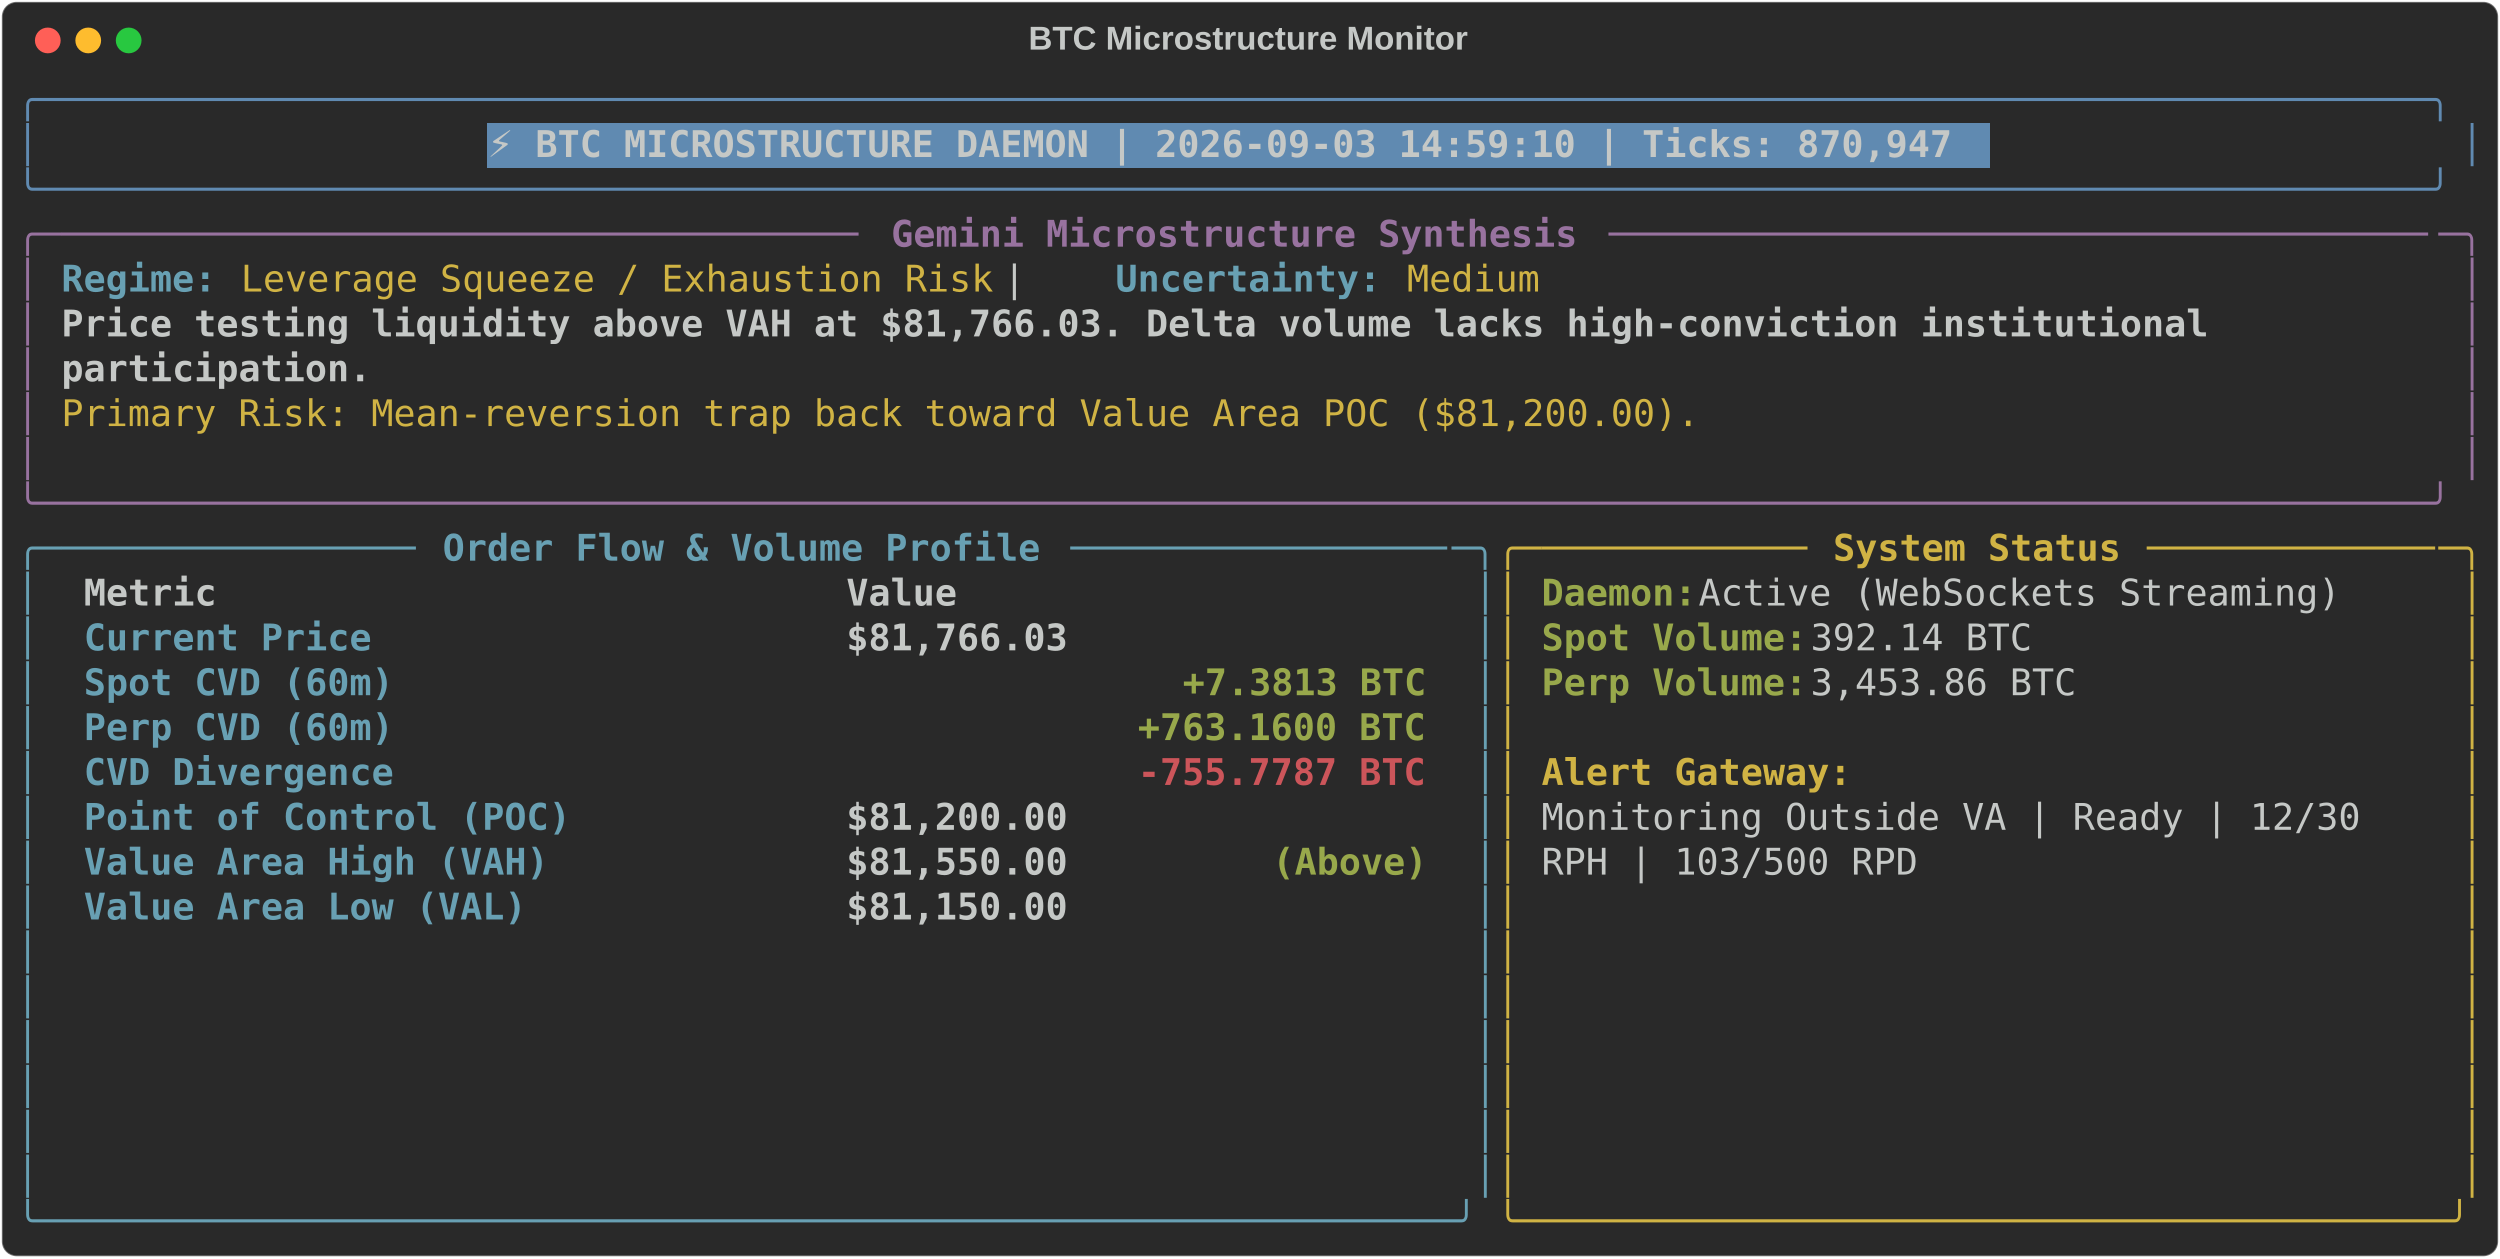
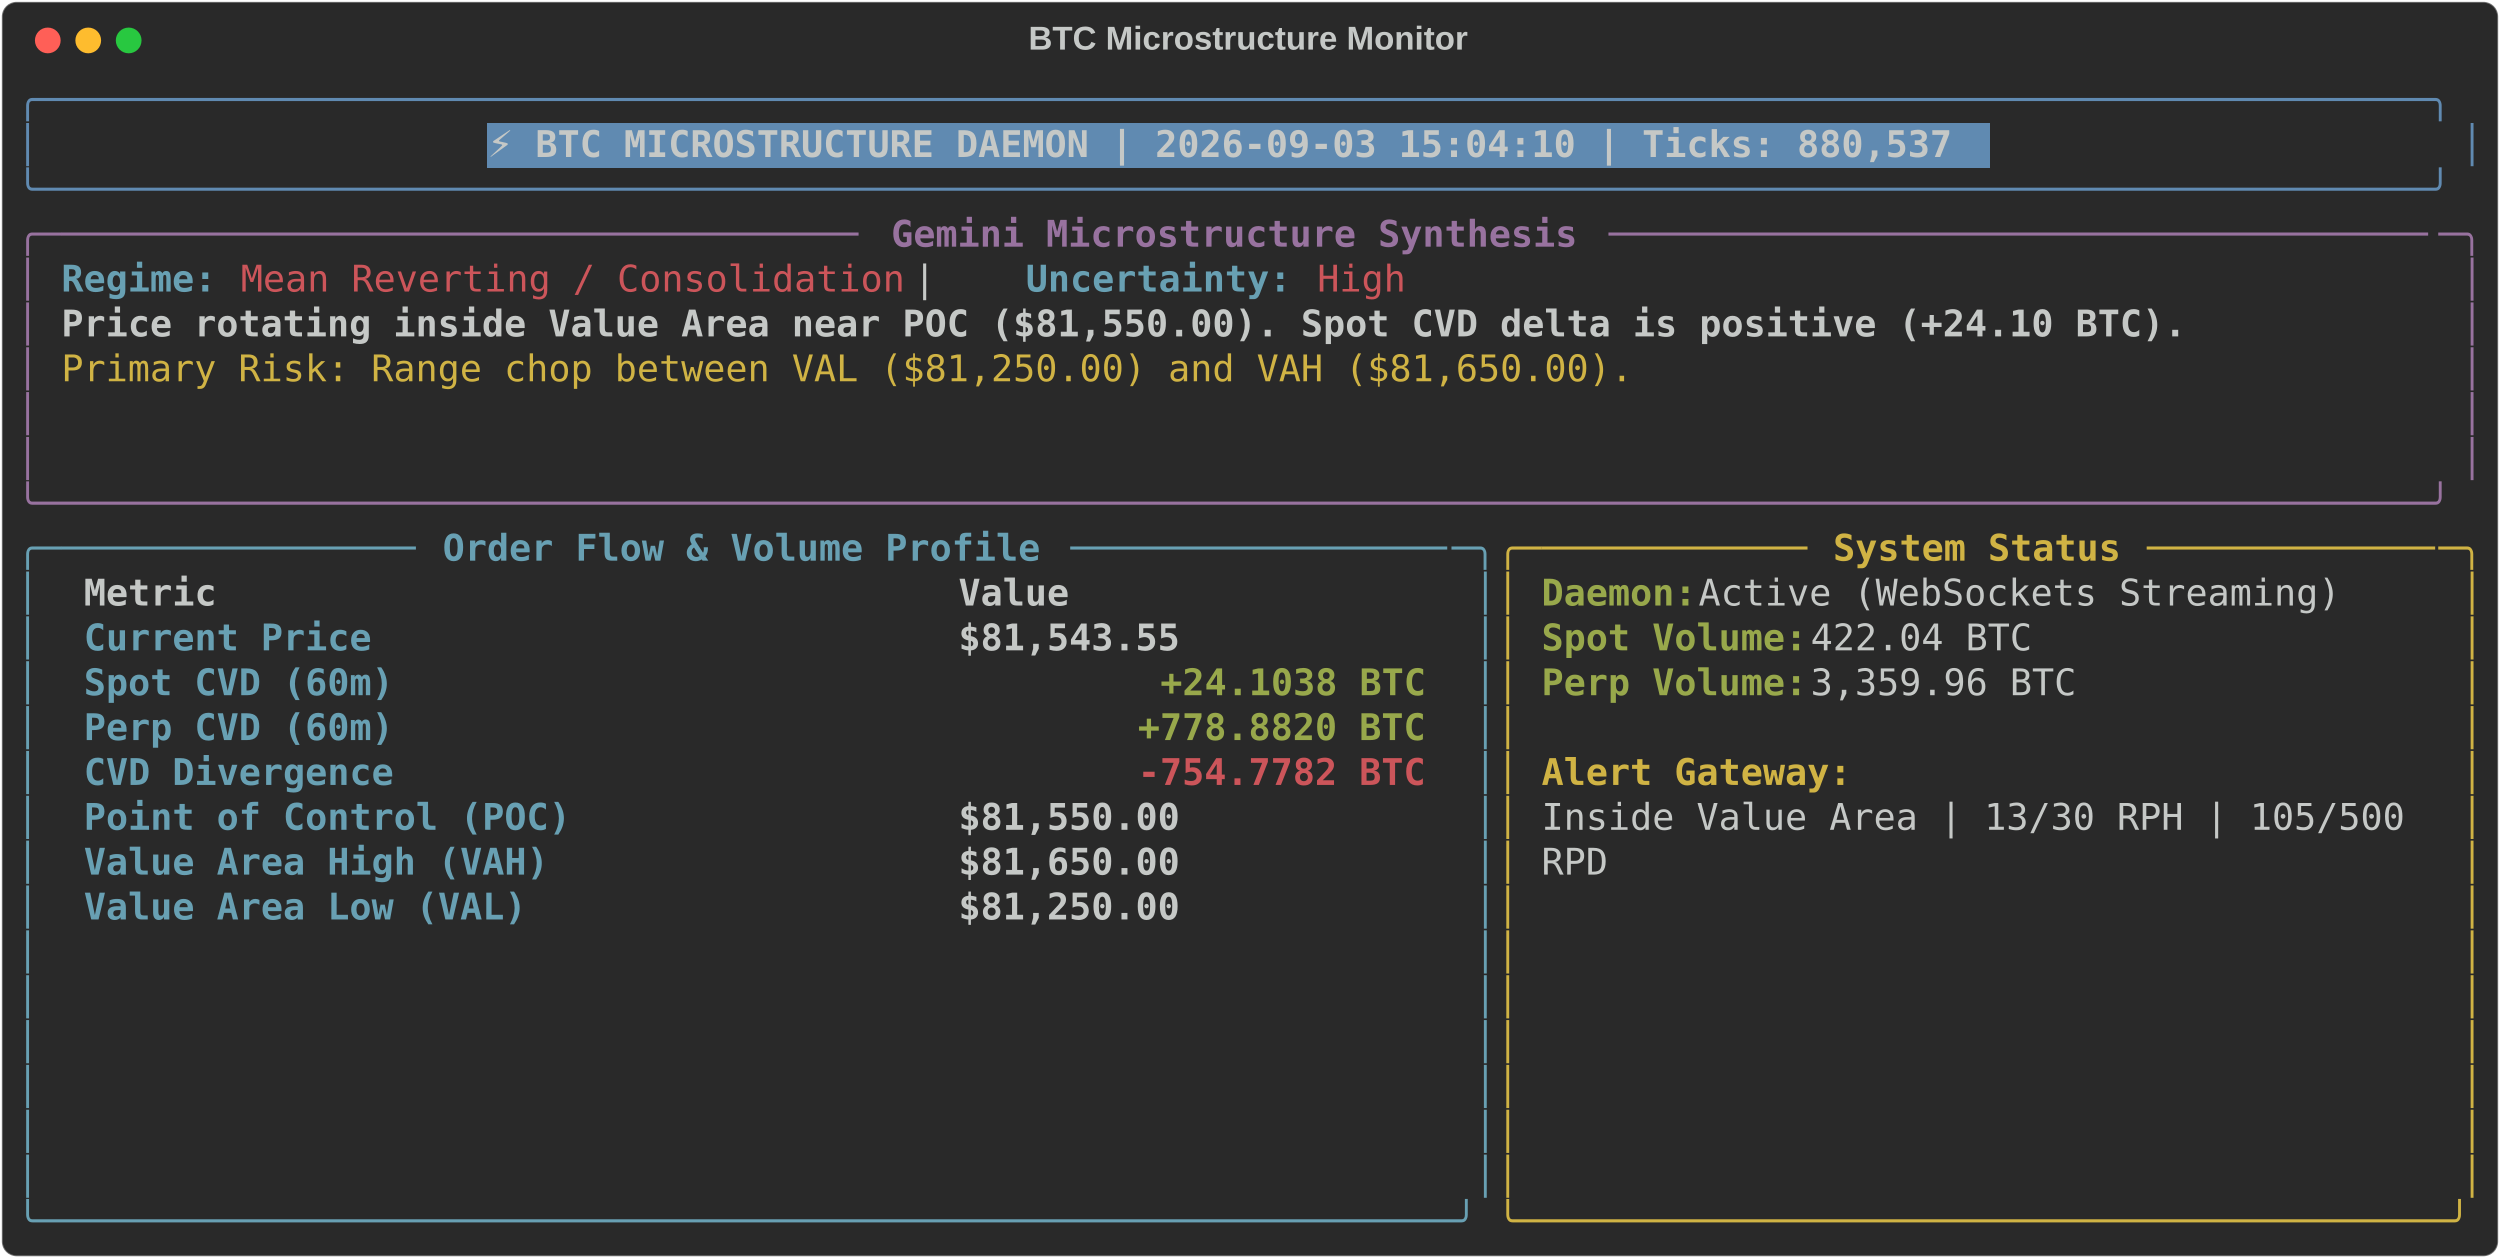
<svg xmlns="http://www.w3.org/2000/svg" class="rich-terminal" viewBox="0 0 1360 684.4">
  <style>

    @font-face {
        font-family: "Fira Code";
        src: local("FiraCode-Regular"),
                url("https://cdnjs.cloudflare.com/ajax/libs/firacode/6.2.0/woff2/FiraCode-Regular.woff2") format("woff2"),
                url("https://cdnjs.cloudflare.com/ajax/libs/firacode/6.2.0/woff/FiraCode-Regular.woff") format("woff");
        font-style: normal;
        font-weight: 400;
    }
    @font-face {
        font-family: "Fira Code";
        src: local("FiraCode-Bold"),
                url("https://cdnjs.cloudflare.com/ajax/libs/firacode/6.2.0/woff2/FiraCode-Bold.woff2") format("woff2"),
                url("https://cdnjs.cloudflare.com/ajax/libs/firacode/6.2.0/woff/FiraCode-Bold.woff") format("woff");
        font-style: bold;
        font-weight: 700;
    }

-     .terminal-1984274058-matrix {
+     .terminal-2942651933-matrix {
        font-family: Fira Code, monospace;
        font-size: 20px;
        line-height: 24.4px;
        font-variant-east-asian: full-width;
    }

-     .terminal-1984274058-title {
+     .terminal-2942651933-title {
        font-size: 18px;
        font-weight: bold;
        font-family: arial;
    }

-     .terminal-1984274058-r1 { fill: #608ab1 }
- .terminal-1984274058-r2 { fill: #c5c8c6 }
- .terminal-1984274058-r3 { fill: #c5c8c6;font-weight: bold }
- .terminal-1984274058-r4 { fill: #98729f }
- .terminal-1984274058-r5 { fill: #98729f;font-weight: bold }
- .terminal-1984274058-r6 { fill: #68a0b3;font-weight: bold }
- .terminal-1984274058-r7 { fill: #d0b344 }
- .terminal-1984274058-r8 { fill: #68a0b3 }
- .terminal-1984274058-r9 { fill: #d0b344;font-weight: bold }
- .terminal-1984274058-r10 { fill: #98a84b;font-weight: bold }
- .terminal-1984274058-r11 { fill: #cc555a;font-weight: bold }
+     .terminal-2942651933-r1 { fill: #608ab1 }
+ .terminal-2942651933-r2 { fill: #c5c8c6 }
+ .terminal-2942651933-r3 { fill: #c5c8c6;font-weight: bold }
+ .terminal-2942651933-r4 { fill: #98729f }
+ .terminal-2942651933-r5 { fill: #98729f;font-weight: bold }
+ .terminal-2942651933-r6 { fill: #68a0b3;font-weight: bold }
+ .terminal-2942651933-r7 { fill: #cc555a }
+ .terminal-2942651933-r8 { fill: #d0b344 }
+ .terminal-2942651933-r9 { fill: #68a0b3 }
+ .terminal-2942651933-r10 { fill: #d0b344;font-weight: bold }
+ .terminal-2942651933-r11 { fill: #98a84b;font-weight: bold }
+ .terminal-2942651933-r12 { fill: #cc555a;font-weight: bold }
    </style>
  <defs>
-     <clipPath id="terminal-1984274058-clip-terminal">
+     <clipPath id="terminal-2942651933-clip-terminal">
      <rect x="0" y="0" width="1341.0" height="633.4" />
    </clipPath>
-     <clipPath id="terminal-1984274058-line-0">
+     <clipPath id="terminal-2942651933-line-0">
      <rect x="0" y="1.5" width="1342" height="24.65" />
    </clipPath>
-     <clipPath id="terminal-1984274058-line-1">
+     <clipPath id="terminal-2942651933-line-1">
      <rect x="0" y="25.9" width="1342" height="24.65" />
    </clipPath>
-     <clipPath id="terminal-1984274058-line-2">
+     <clipPath id="terminal-2942651933-line-2">
      <rect x="0" y="50.3" width="1342" height="24.65" />
    </clipPath>
-     <clipPath id="terminal-1984274058-line-3">
+     <clipPath id="terminal-2942651933-line-3">
      <rect x="0" y="74.7" width="1342" height="24.65" />
    </clipPath>
-     <clipPath id="terminal-1984274058-line-4">
+     <clipPath id="terminal-2942651933-line-4">
      <rect x="0" y="99.1" width="1342" height="24.65" />
    </clipPath>
-     <clipPath id="terminal-1984274058-line-5">
+     <clipPath id="terminal-2942651933-line-5">
      <rect x="0" y="123.5" width="1342" height="24.65" />
    </clipPath>
-     <clipPath id="terminal-1984274058-line-6">
+     <clipPath id="terminal-2942651933-line-6">
      <rect x="0" y="147.9" width="1342" height="24.65" />
    </clipPath>
-     <clipPath id="terminal-1984274058-line-7">
+     <clipPath id="terminal-2942651933-line-7">
      <rect x="0" y="172.3" width="1342" height="24.65" />
    </clipPath>
-     <clipPath id="terminal-1984274058-line-8">
+     <clipPath id="terminal-2942651933-line-8">
      <rect x="0" y="196.7" width="1342" height="24.65" />
    </clipPath>
-     <clipPath id="terminal-1984274058-line-9">
+     <clipPath id="terminal-2942651933-line-9">
      <rect x="0" y="221.1" width="1342" height="24.65" />
    </clipPath>
-     <clipPath id="terminal-1984274058-line-10">
+     <clipPath id="terminal-2942651933-line-10">
      <rect x="0" y="245.5" width="1342" height="24.65" />
    </clipPath>
-     <clipPath id="terminal-1984274058-line-11">
+     <clipPath id="terminal-2942651933-line-11">
      <rect x="0" y="269.9" width="1342" height="24.65" />
    </clipPath>
-     <clipPath id="terminal-1984274058-line-12">
+     <clipPath id="terminal-2942651933-line-12">
      <rect x="0" y="294.3" width="1342" height="24.65" />
    </clipPath>
-     <clipPath id="terminal-1984274058-line-13">
+     <clipPath id="terminal-2942651933-line-13">
      <rect x="0" y="318.7" width="1342" height="24.65" />
    </clipPath>
-     <clipPath id="terminal-1984274058-line-14">
+     <clipPath id="terminal-2942651933-line-14">
      <rect x="0" y="343.1" width="1342" height="24.65" />
    </clipPath>
-     <clipPath id="terminal-1984274058-line-15">
+     <clipPath id="terminal-2942651933-line-15">
      <rect x="0" y="367.5" width="1342" height="24.65" />
    </clipPath>
-     <clipPath id="terminal-1984274058-line-16">
+     <clipPath id="terminal-2942651933-line-16">
      <rect x="0" y="391.9" width="1342" height="24.65" />
    </clipPath>
-     <clipPath id="terminal-1984274058-line-17">
+     <clipPath id="terminal-2942651933-line-17">
      <rect x="0" y="416.3" width="1342" height="24.65" />
    </clipPath>
-     <clipPath id="terminal-1984274058-line-18">
+     <clipPath id="terminal-2942651933-line-18">
      <rect x="0" y="440.7" width="1342" height="24.65" />
    </clipPath>
-     <clipPath id="terminal-1984274058-line-19">
+     <clipPath id="terminal-2942651933-line-19">
      <rect x="0" y="465.1" width="1342" height="24.65" />
    </clipPath>
-     <clipPath id="terminal-1984274058-line-20">
+     <clipPath id="terminal-2942651933-line-20">
      <rect x="0" y="489.5" width="1342" height="24.65" />
    </clipPath>
-     <clipPath id="terminal-1984274058-line-21">
+     <clipPath id="terminal-2942651933-line-21">
      <rect x="0" y="513.9" width="1342" height="24.65" />
    </clipPath>
-     <clipPath id="terminal-1984274058-line-22">
+     <clipPath id="terminal-2942651933-line-22">
      <rect x="0" y="538.3" width="1342" height="24.65" />
    </clipPath>
-     <clipPath id="terminal-1984274058-line-23">
+     <clipPath id="terminal-2942651933-line-23">
      <rect x="0" y="562.7" width="1342" height="24.65" />
    </clipPath>
-     <clipPath id="terminal-1984274058-line-24">
+     <clipPath id="terminal-2942651933-line-24">
      <rect x="0" y="587.1" width="1342" height="24.65" />
    </clipPath>
  </defs>
  <rect fill="#292929" stroke="rgba(255,255,255,0.35)" stroke-width="1" x="1" y="1" width="1358" height="682.4" rx="8" />
-   <text class="terminal-1984274058-title" fill="#c5c8c6" text-anchor="middle" x="679" y="27">BTC Microstructure Monitor</text>
+   <text class="terminal-2942651933-title" fill="#c5c8c6" text-anchor="middle" x="679" y="27">BTC Microstructure Monitor</text>
  <g transform="translate(26,22)">
    <circle cx="0" cy="0" r="7" fill="#ff5f57" />
    <circle cx="22" cy="0" r="7" fill="#febc2e" />
    <circle cx="44" cy="0" r="7" fill="#28c840" />
  </g>
-   <g transform="translate(9, 41)" clip-path="url(#terminal-1984274058-clip-terminal)">
+   <g transform="translate(9, 41)" clip-path="url(#terminal-2942651933-clip-terminal)">
    <rect fill="#608ab1" x="256.2" y="25.9" width="817.4" height="24.65" shape-rendering="crispEdges" />
-     <g class="terminal-1984274058-matrix">
-       <text class="terminal-1984274058-r1" x="0" y="20" textLength="1342" clip-path="url(#terminal-1984274058-line-0)">╭────────────────────────────────────────────────────────────────────────────────────────────────────────────╮</text>
-       <text class="terminal-1984274058-r2" x="1342" y="20" textLength="12.2" clip-path="url(#terminal-1984274058-line-0)">
- </text>
-       <text class="terminal-1984274058-r1" x="0" y="44.4" textLength="12.2" clip-path="url(#terminal-1984274058-line-1)">│</text>
-       <text class="terminal-1984274058-r3" x="256.2" y="44.4" textLength="805.2" clip-path="url(#terminal-1984274058-line-1)">⚡ BTC MICROSTRUCTURE DAEMON | 2026-09-03 14:59:10 | Ticks: 870,947</text>
-       <text class="terminal-1984274058-r1" x="1329.8" y="44.4" textLength="12.2" clip-path="url(#terminal-1984274058-line-1)">│</text>
-       <text class="terminal-1984274058-r2" x="1342" y="44.4" textLength="12.2" clip-path="url(#terminal-1984274058-line-1)">
- </text>
-       <text class="terminal-1984274058-r1" x="0" y="68.8" textLength="1342" clip-path="url(#terminal-1984274058-line-2)">╰────────────────────────────────────────────────────────────────────────────────────────────────────────────╯</text>
-       <text class="terminal-1984274058-r2" x="1342" y="68.8" textLength="12.2" clip-path="url(#terminal-1984274058-line-2)">
- </text>
-       <text class="terminal-1984274058-r4" x="0" y="93.2" textLength="24.4" clip-path="url(#terminal-1984274058-line-3)">╭─</text>
-       <text class="terminal-1984274058-r4" x="24.4" y="93.2" textLength="439.2" clip-path="url(#terminal-1984274058-line-3)">────────────────────────────────────</text>
-       <text class="terminal-1984274058-r5" x="475.8" y="93.2" textLength="378.2" clip-path="url(#terminal-1984274058-line-3)">Gemini Microstructure Synthesis</text>
-       <text class="terminal-1984274058-r4" x="866.2" y="93.2" textLength="451.4" clip-path="url(#terminal-1984274058-line-3)">─────────────────────────────────────</text>
-       <text class="terminal-1984274058-r4" x="1317.6" y="93.2" textLength="24.4" clip-path="url(#terminal-1984274058-line-3)">─╮</text>
-       <text class="terminal-1984274058-r2" x="1342" y="93.2" textLength="12.2" clip-path="url(#terminal-1984274058-line-3)">
- </text>
-       <text class="terminal-1984274058-r4" x="0" y="117.6" textLength="12.2" clip-path="url(#terminal-1984274058-line-4)">│</text>
-       <text class="terminal-1984274058-r6" x="24.4" y="117.6" textLength="85.4" clip-path="url(#terminal-1984274058-line-4)">Regime:</text>
-       <text class="terminal-1984274058-r7" x="122" y="117.6" textLength="414.8" clip-path="url(#terminal-1984274058-line-4)">Leverage Squeeze / Exhaustion Risk</text>
-       <text class="terminal-1984274058-r2" x="536.8" y="117.6" textLength="61" clip-path="url(#terminal-1984274058-line-4)">  |  </text>
-       <text class="terminal-1984274058-r6" x="597.8" y="117.6" textLength="146.4" clip-path="url(#terminal-1984274058-line-4)">Uncertainty:</text>
-       <text class="terminal-1984274058-r7" x="756.4" y="117.6" textLength="73.2" clip-path="url(#terminal-1984274058-line-4)">Medium</text>
-       <text class="terminal-1984274058-r4" x="1329.8" y="117.6" textLength="12.2" clip-path="url(#terminal-1984274058-line-4)">│</text>
-       <text class="terminal-1984274058-r2" x="1342" y="117.6" textLength="12.2" clip-path="url(#terminal-1984274058-line-4)">
- </text>
-       <text class="terminal-1984274058-r4" x="0" y="142" textLength="12.2" clip-path="url(#terminal-1984274058-line-5)">│</text>
-       <text class="terminal-1984274058-r3" x="24.4" y="142" textLength="1195.6" clip-path="url(#terminal-1984274058-line-5)">Price testing liquidity above VAH at $81,766.03. Delta volume lacks high-conviction institutional </text>
-       <text class="terminal-1984274058-r4" x="1329.8" y="142" textLength="12.2" clip-path="url(#terminal-1984274058-line-5)">│</text>
-       <text class="terminal-1984274058-r2" x="1342" y="142" textLength="12.2" clip-path="url(#terminal-1984274058-line-5)">
- </text>
-       <text class="terminal-1984274058-r4" x="0" y="166.4" textLength="12.2" clip-path="url(#terminal-1984274058-line-6)">│</text>
-       <text class="terminal-1984274058-r3" x="24.4" y="166.4" textLength="170.8" clip-path="url(#terminal-1984274058-line-6)">participation.</text>
-       <text class="terminal-1984274058-r4" x="1329.8" y="166.4" textLength="12.2" clip-path="url(#terminal-1984274058-line-6)">│</text>
-       <text class="terminal-1984274058-r2" x="1342" y="166.4" textLength="12.2" clip-path="url(#terminal-1984274058-line-6)">
- </text>
-       <text class="terminal-1984274058-r4" x="0" y="190.8" textLength="12.2" clip-path="url(#terminal-1984274058-line-7)">│</text>
-       <text class="terminal-1984274058-r7" x="24.4" y="190.8" textLength="902.8" clip-path="url(#terminal-1984274058-line-7)">Primary Risk: Mean-reversion trap back toward Value Area POC ($81,200.00).</text>
-       <text class="terminal-1984274058-r4" x="1329.8" y="190.8" textLength="12.2" clip-path="url(#terminal-1984274058-line-7)">│</text>
-       <text class="terminal-1984274058-r2" x="1342" y="190.8" textLength="12.2" clip-path="url(#terminal-1984274058-line-7)">
- </text>
-       <text class="terminal-1984274058-r4" x="0" y="215.2" textLength="12.2" clip-path="url(#terminal-1984274058-line-8)">│</text>
-       <text class="terminal-1984274058-r4" x="1329.8" y="215.2" textLength="12.2" clip-path="url(#terminal-1984274058-line-8)">│</text>
-       <text class="terminal-1984274058-r2" x="1342" y="215.2" textLength="12.2" clip-path="url(#terminal-1984274058-line-8)">
- </text>
-       <text class="terminal-1984274058-r4" x="0" y="239.6" textLength="1342" clip-path="url(#terminal-1984274058-line-9)">╰────────────────────────────────────────────────────────────────────────────────────────────────────────────╯</text>
-       <text class="terminal-1984274058-r2" x="1342" y="239.6" textLength="12.2" clip-path="url(#terminal-1984274058-line-9)">
- </text>
-       <text class="terminal-1984274058-r8" x="0" y="264" textLength="24.4" clip-path="url(#terminal-1984274058-line-10)">╭─</text>
-       <text class="terminal-1984274058-r8" x="24.4" y="264" textLength="195.2" clip-path="url(#terminal-1984274058-line-10)">────────────────</text>
-       <text class="terminal-1984274058-r6" x="231.8" y="264" textLength="329.4" clip-path="url(#terminal-1984274058-line-10)">Order Flow &amp; Volume Profile</text>
-       <text class="terminal-1984274058-r8" x="573.4" y="264" textLength="207.4" clip-path="url(#terminal-1984274058-line-10)">─────────────────</text>
-       <text class="terminal-1984274058-r8" x="780.8" y="264" textLength="24.4" clip-path="url(#terminal-1984274058-line-10)">─╮</text>
-       <text class="terminal-1984274058-r7" x="805.2" y="264" textLength="24.4" clip-path="url(#terminal-1984274058-line-10)">╭─</text>
-       <text class="terminal-1984274058-r7" x="829.6" y="264" textLength="146.4" clip-path="url(#terminal-1984274058-line-10)">────────────</text>
-       <text class="terminal-1984274058-r9" x="988.2" y="264" textLength="158.6" clip-path="url(#terminal-1984274058-line-10)">System Status</text>
-       <text class="terminal-1984274058-r7" x="1159" y="264" textLength="158.6" clip-path="url(#terminal-1984274058-line-10)">─────────────</text>
-       <text class="terminal-1984274058-r7" x="1317.6" y="264" textLength="24.4" clip-path="url(#terminal-1984274058-line-10)">─╮</text>
-       <text class="terminal-1984274058-r2" x="1342" y="264" textLength="12.2" clip-path="url(#terminal-1984274058-line-10)">
- </text>
-       <text class="terminal-1984274058-r8" x="0" y="288.4" textLength="12.2" clip-path="url(#terminal-1984274058-line-11)">│</text>
-       <text class="terminal-1984274058-r3" x="36.6" y="288.4" textLength="390.4" clip-path="url(#terminal-1984274058-line-11)">Metric                          </text>
-       <text class="terminal-1984274058-r3" x="451.4" y="288.4" textLength="317.2" clip-path="url(#terminal-1984274058-line-11)">                     Value</text>
-       <text class="terminal-1984274058-r8" x="793" y="288.4" textLength="12.2" clip-path="url(#terminal-1984274058-line-11)">│</text>
-       <text class="terminal-1984274058-r7" x="805.2" y="288.4" textLength="12.2" clip-path="url(#terminal-1984274058-line-11)">│</text>
-       <text class="terminal-1984274058-r10" x="829.6" y="288.4" textLength="85.4" clip-path="url(#terminal-1984274058-line-11)">Daemon:</text>
-       <text class="terminal-1984274058-r2" x="915" y="288.4" textLength="366" clip-path="url(#terminal-1984274058-line-11)"> Active (WebSockets Streaming)</text>
-       <text class="terminal-1984274058-r7" x="1329.8" y="288.4" textLength="12.2" clip-path="url(#terminal-1984274058-line-11)">│</text>
-       <text class="terminal-1984274058-r2" x="1342" y="288.4" textLength="12.2" clip-path="url(#terminal-1984274058-line-11)">
- </text>
-       <text class="terminal-1984274058-r8" x="0" y="312.8" textLength="12.2" clip-path="url(#terminal-1984274058-line-12)">│</text>
-       <text class="terminal-1984274058-r6" x="36.6" y="312.8" textLength="390.4" clip-path="url(#terminal-1984274058-line-12)">Current Price                   </text>
-       <text class="terminal-1984274058-r3" x="451.4" y="312.8" textLength="317.2" clip-path="url(#terminal-1984274058-line-12)">                $81,766.03</text>
-       <text class="terminal-1984274058-r8" x="793" y="312.8" textLength="12.2" clip-path="url(#terminal-1984274058-line-12)">│</text>
-       <text class="terminal-1984274058-r7" x="805.2" y="312.8" textLength="12.2" clip-path="url(#terminal-1984274058-line-12)">│</text>
-       <text class="terminal-1984274058-r10" x="829.6" y="312.8" textLength="146.4" clip-path="url(#terminal-1984274058-line-12)">Spot Volume:</text>
-       <text class="terminal-1984274058-r2" x="976" y="312.8" textLength="134.2" clip-path="url(#terminal-1984274058-line-12)"> 392.14 BTC</text>
-       <text class="terminal-1984274058-r7" x="1329.8" y="312.8" textLength="12.2" clip-path="url(#terminal-1984274058-line-12)">│</text>
-       <text class="terminal-1984274058-r2" x="1342" y="312.8" textLength="12.2" clip-path="url(#terminal-1984274058-line-12)">
- </text>
-       <text class="terminal-1984274058-r8" x="0" y="337.2" textLength="12.2" clip-path="url(#terminal-1984274058-line-13)">│</text>
-       <text class="terminal-1984274058-r6" x="36.6" y="337.2" textLength="390.4" clip-path="url(#terminal-1984274058-line-13)">Spot CVD (60m)                  </text>
-       <text class="terminal-1984274058-r10" x="634.4" y="337.2" textLength="134.2" clip-path="url(#terminal-1984274058-line-13)">+7.3813 BTC</text>
-       <text class="terminal-1984274058-r8" x="793" y="337.2" textLength="12.2" clip-path="url(#terminal-1984274058-line-13)">│</text>
-       <text class="terminal-1984274058-r7" x="805.2" y="337.2" textLength="12.2" clip-path="url(#terminal-1984274058-line-13)">│</text>
-       <text class="terminal-1984274058-r10" x="829.6" y="337.2" textLength="146.4" clip-path="url(#terminal-1984274058-line-13)">Perp Volume:</text>
-       <text class="terminal-1984274058-r2" x="976" y="337.2" textLength="158.6" clip-path="url(#terminal-1984274058-line-13)"> 3,453.86 BTC</text>
-       <text class="terminal-1984274058-r7" x="1329.8" y="337.2" textLength="12.2" clip-path="url(#terminal-1984274058-line-13)">│</text>
-       <text class="terminal-1984274058-r2" x="1342" y="337.2" textLength="12.2" clip-path="url(#terminal-1984274058-line-13)">
- </text>
-       <text class="terminal-1984274058-r8" x="0" y="361.6" textLength="12.2" clip-path="url(#terminal-1984274058-line-14)">│</text>
-       <text class="terminal-1984274058-r6" x="36.6" y="361.6" textLength="390.4" clip-path="url(#terminal-1984274058-line-14)">Perp CVD (60m)                  </text>
-       <text class="terminal-1984274058-r10" x="610" y="361.6" textLength="158.6" clip-path="url(#terminal-1984274058-line-14)">+763.1600 BTC</text>
-       <text class="terminal-1984274058-r8" x="793" y="361.6" textLength="12.2" clip-path="url(#terminal-1984274058-line-14)">│</text>
-       <text class="terminal-1984274058-r7" x="805.2" y="361.6" textLength="12.2" clip-path="url(#terminal-1984274058-line-14)">│</text>
-       <text class="terminal-1984274058-r7" x="1329.8" y="361.6" textLength="12.2" clip-path="url(#terminal-1984274058-line-14)">│</text>
-       <text class="terminal-1984274058-r2" x="1342" y="361.6" textLength="12.2" clip-path="url(#terminal-1984274058-line-14)">
- </text>
-       <text class="terminal-1984274058-r8" x="0" y="386" textLength="12.2" clip-path="url(#terminal-1984274058-line-15)">│</text>
-       <text class="terminal-1984274058-r6" x="36.6" y="386" textLength="390.4" clip-path="url(#terminal-1984274058-line-15)">CVD Divergence                  </text>
-       <text class="terminal-1984274058-r11" x="610" y="386" textLength="158.6" clip-path="url(#terminal-1984274058-line-15)">-755.7787 BTC</text>
-       <text class="terminal-1984274058-r8" x="793" y="386" textLength="12.2" clip-path="url(#terminal-1984274058-line-15)">│</text>
-       <text class="terminal-1984274058-r7" x="805.2" y="386" textLength="12.2" clip-path="url(#terminal-1984274058-line-15)">│</text>
-       <text class="terminal-1984274058-r9" x="829.6" y="386" textLength="170.8" clip-path="url(#terminal-1984274058-line-15)">Alert Gateway:</text>
-       <text class="terminal-1984274058-r7" x="1329.8" y="386" textLength="12.2" clip-path="url(#terminal-1984274058-line-15)">│</text>
-       <text class="terminal-1984274058-r2" x="1342" y="386" textLength="12.2" clip-path="url(#terminal-1984274058-line-15)">
- </text>
-       <text class="terminal-1984274058-r8" x="0" y="410.4" textLength="12.2" clip-path="url(#terminal-1984274058-line-16)">│</text>
-       <text class="terminal-1984274058-r6" x="36.6" y="410.4" textLength="390.4" clip-path="url(#terminal-1984274058-line-16)">Point of Control (POC)          </text>
-       <text class="terminal-1984274058-r3" x="451.4" y="410.4" textLength="317.2" clip-path="url(#terminal-1984274058-line-16)">                $81,200.00</text>
-       <text class="terminal-1984274058-r8" x="793" y="410.4" textLength="12.2" clip-path="url(#terminal-1984274058-line-16)">│</text>
-       <text class="terminal-1984274058-r7" x="805.2" y="410.4" textLength="12.2" clip-path="url(#terminal-1984274058-line-16)">│</text>
-       <text class="terminal-1984274058-r2" x="829.6" y="410.4" textLength="463.6" clip-path="url(#terminal-1984274058-line-16)">Monitoring Outside VA | Ready | 12/30 </text>
-       <text class="terminal-1984274058-r7" x="1329.8" y="410.4" textLength="12.2" clip-path="url(#terminal-1984274058-line-16)">│</text>
-       <text class="terminal-1984274058-r2" x="1342" y="410.4" textLength="12.2" clip-path="url(#terminal-1984274058-line-16)">
- </text>
-       <text class="terminal-1984274058-r8" x="0" y="434.8" textLength="12.2" clip-path="url(#terminal-1984274058-line-17)">│</text>
-       <text class="terminal-1984274058-r6" x="36.6" y="434.8" textLength="390.4" clip-path="url(#terminal-1984274058-line-17)">Value Area High (VAH)           </text>
-       <text class="terminal-1984274058-r3" x="451.4" y="434.8" textLength="231.8" clip-path="url(#terminal-1984274058-line-17)">        $81,550.00 </text>
-       <text class="terminal-1984274058-r10" x="683.2" y="434.8" textLength="85.4" clip-path="url(#terminal-1984274058-line-17)">(Above)</text>
-       <text class="terminal-1984274058-r8" x="793" y="434.8" textLength="12.2" clip-path="url(#terminal-1984274058-line-17)">│</text>
-       <text class="terminal-1984274058-r7" x="805.2" y="434.8" textLength="12.2" clip-path="url(#terminal-1984274058-line-17)">│</text>
-       <text class="terminal-1984274058-r2" x="829.6" y="434.8" textLength="207.4" clip-path="url(#terminal-1984274058-line-17)">RPH | 103/500 RPD</text>
-       <text class="terminal-1984274058-r7" x="1329.8" y="434.8" textLength="12.2" clip-path="url(#terminal-1984274058-line-17)">│</text>
-       <text class="terminal-1984274058-r2" x="1342" y="434.8" textLength="12.2" clip-path="url(#terminal-1984274058-line-17)">
- </text>
-       <text class="terminal-1984274058-r8" x="0" y="459.2" textLength="12.2" clip-path="url(#terminal-1984274058-line-18)">│</text>
-       <text class="terminal-1984274058-r6" x="36.6" y="459.2" textLength="390.4" clip-path="url(#terminal-1984274058-line-18)">Value Area Low (VAL)            </text>
-       <text class="terminal-1984274058-r3" x="451.4" y="459.2" textLength="317.2" clip-path="url(#terminal-1984274058-line-18)">                $81,150.00</text>
-       <text class="terminal-1984274058-r8" x="793" y="459.2" textLength="12.2" clip-path="url(#terminal-1984274058-line-18)">│</text>
-       <text class="terminal-1984274058-r7" x="805.2" y="459.2" textLength="12.2" clip-path="url(#terminal-1984274058-line-18)">│</text>
-       <text class="terminal-1984274058-r7" x="1329.8" y="459.2" textLength="12.2" clip-path="url(#terminal-1984274058-line-18)">│</text>
-       <text class="terminal-1984274058-r2" x="1342" y="459.2" textLength="12.2" clip-path="url(#terminal-1984274058-line-18)">
- </text>
-       <text class="terminal-1984274058-r8" x="0" y="483.6" textLength="12.2" clip-path="url(#terminal-1984274058-line-19)">│</text>
-       <text class="terminal-1984274058-r8" x="793" y="483.6" textLength="12.2" clip-path="url(#terminal-1984274058-line-19)">│</text>
-       <text class="terminal-1984274058-r7" x="805.2" y="483.6" textLength="12.2" clip-path="url(#terminal-1984274058-line-19)">│</text>
-       <text class="terminal-1984274058-r7" x="1329.8" y="483.6" textLength="12.2" clip-path="url(#terminal-1984274058-line-19)">│</text>
-       <text class="terminal-1984274058-r2" x="1342" y="483.6" textLength="12.2" clip-path="url(#terminal-1984274058-line-19)">
- </text>
-       <text class="terminal-1984274058-r8" x="0" y="508" textLength="12.2" clip-path="url(#terminal-1984274058-line-20)">│</text>
-       <text class="terminal-1984274058-r8" x="793" y="508" textLength="12.2" clip-path="url(#terminal-1984274058-line-20)">│</text>
-       <text class="terminal-1984274058-r7" x="805.2" y="508" textLength="12.2" clip-path="url(#terminal-1984274058-line-20)">│</text>
-       <text class="terminal-1984274058-r7" x="1329.8" y="508" textLength="12.2" clip-path="url(#terminal-1984274058-line-20)">│</text>
-       <text class="terminal-1984274058-r2" x="1342" y="508" textLength="12.2" clip-path="url(#terminal-1984274058-line-20)">
- </text>
-       <text class="terminal-1984274058-r8" x="0" y="532.4" textLength="12.2" clip-path="url(#terminal-1984274058-line-21)">│</text>
-       <text class="terminal-1984274058-r8" x="793" y="532.4" textLength="12.2" clip-path="url(#terminal-1984274058-line-21)">│</text>
-       <text class="terminal-1984274058-r7" x="805.2" y="532.4" textLength="12.2" clip-path="url(#terminal-1984274058-line-21)">│</text>
-       <text class="terminal-1984274058-r7" x="1329.8" y="532.4" textLength="12.2" clip-path="url(#terminal-1984274058-line-21)">│</text>
-       <text class="terminal-1984274058-r2" x="1342" y="532.4" textLength="12.2" clip-path="url(#terminal-1984274058-line-21)">
- </text>
-       <text class="terminal-1984274058-r8" x="0" y="556.8" textLength="12.2" clip-path="url(#terminal-1984274058-line-22)">│</text>
-       <text class="terminal-1984274058-r8" x="793" y="556.8" textLength="12.2" clip-path="url(#terminal-1984274058-line-22)">│</text>
-       <text class="terminal-1984274058-r7" x="805.2" y="556.8" textLength="12.2" clip-path="url(#terminal-1984274058-line-22)">│</text>
-       <text class="terminal-1984274058-r7" x="1329.8" y="556.8" textLength="12.2" clip-path="url(#terminal-1984274058-line-22)">│</text>
-       <text class="terminal-1984274058-r2" x="1342" y="556.8" textLength="12.2" clip-path="url(#terminal-1984274058-line-22)">
- </text>
-       <text class="terminal-1984274058-r8" x="0" y="581.2" textLength="12.2" clip-path="url(#terminal-1984274058-line-23)">│</text>
-       <text class="terminal-1984274058-r8" x="793" y="581.2" textLength="12.2" clip-path="url(#terminal-1984274058-line-23)">│</text>
-       <text class="terminal-1984274058-r7" x="805.2" y="581.2" textLength="12.2" clip-path="url(#terminal-1984274058-line-23)">│</text>
-       <text class="terminal-1984274058-r7" x="1329.8" y="581.2" textLength="12.2" clip-path="url(#terminal-1984274058-line-23)">│</text>
-       <text class="terminal-1984274058-r2" x="1342" y="581.2" textLength="12.2" clip-path="url(#terminal-1984274058-line-23)">
- </text>
-       <text class="terminal-1984274058-r8" x="0" y="605.6" textLength="12.2" clip-path="url(#terminal-1984274058-line-24)">│</text>
-       <text class="terminal-1984274058-r8" x="793" y="605.6" textLength="12.2" clip-path="url(#terminal-1984274058-line-24)">│</text>
-       <text class="terminal-1984274058-r7" x="805.2" y="605.6" textLength="12.2" clip-path="url(#terminal-1984274058-line-24)">│</text>
-       <text class="terminal-1984274058-r7" x="1329.8" y="605.6" textLength="12.2" clip-path="url(#terminal-1984274058-line-24)">│</text>
-       <text class="terminal-1984274058-r2" x="1342" y="605.6" textLength="12.2" clip-path="url(#terminal-1984274058-line-24)">
- </text>
-       <text class="terminal-1984274058-r8" x="0" y="630" textLength="805.2" clip-path="url(#terminal-1984274058-line-25)">╰────────────────────────────────────────────────────────────────╯</text>
-       <text class="terminal-1984274058-r7" x="805.2" y="630" textLength="536.8" clip-path="url(#terminal-1984274058-line-25)">╰──────────────────────────────────────────╯</text>
-       <text class="terminal-1984274058-r2" x="1342" y="630" textLength="12.2" clip-path="url(#terminal-1984274058-line-25)">
+     <g class="terminal-2942651933-matrix">
+       <text class="terminal-2942651933-r1" x="0" y="20" textLength="1342" clip-path="url(#terminal-2942651933-line-0)">╭────────────────────────────────────────────────────────────────────────────────────────────────────────────╮</text>
+       <text class="terminal-2942651933-r2" x="1342" y="20" textLength="12.2" clip-path="url(#terminal-2942651933-line-0)">
+ </text>
+       <text class="terminal-2942651933-r1" x="0" y="44.4" textLength="12.2" clip-path="url(#terminal-2942651933-line-1)">│</text>
+       <text class="terminal-2942651933-r3" x="256.2" y="44.4" textLength="805.2" clip-path="url(#terminal-2942651933-line-1)">⚡ BTC MICROSTRUCTURE DAEMON | 2026-09-03 15:04:10 | Ticks: 880,537</text>
+       <text class="terminal-2942651933-r1" x="1329.8" y="44.4" textLength="12.2" clip-path="url(#terminal-2942651933-line-1)">│</text>
+       <text class="terminal-2942651933-r2" x="1342" y="44.4" textLength="12.2" clip-path="url(#terminal-2942651933-line-1)">
+ </text>
+       <text class="terminal-2942651933-r1" x="0" y="68.8" textLength="1342" clip-path="url(#terminal-2942651933-line-2)">╰────────────────────────────────────────────────────────────────────────────────────────────────────────────╯</text>
+       <text class="terminal-2942651933-r2" x="1342" y="68.8" textLength="12.2" clip-path="url(#terminal-2942651933-line-2)">
+ </text>
+       <text class="terminal-2942651933-r4" x="0" y="93.2" textLength="24.4" clip-path="url(#terminal-2942651933-line-3)">╭─</text>
+       <text class="terminal-2942651933-r4" x="24.4" y="93.2" textLength="439.2" clip-path="url(#terminal-2942651933-line-3)">────────────────────────────────────</text>
+       <text class="terminal-2942651933-r5" x="475.8" y="93.2" textLength="378.2" clip-path="url(#terminal-2942651933-line-3)">Gemini Microstructure Synthesis</text>
+       <text class="terminal-2942651933-r4" x="866.2" y="93.2" textLength="451.4" clip-path="url(#terminal-2942651933-line-3)">─────────────────────────────────────</text>
+       <text class="terminal-2942651933-r4" x="1317.6" y="93.2" textLength="24.4" clip-path="url(#terminal-2942651933-line-3)">─╮</text>
+       <text class="terminal-2942651933-r2" x="1342" y="93.2" textLength="12.2" clip-path="url(#terminal-2942651933-line-3)">
+ </text>
+       <text class="terminal-2942651933-r4" x="0" y="117.6" textLength="12.2" clip-path="url(#terminal-2942651933-line-4)">│</text>
+       <text class="terminal-2942651933-r6" x="24.4" y="117.6" textLength="85.4" clip-path="url(#terminal-2942651933-line-4)">Regime:</text>
+       <text class="terminal-2942651933-r7" x="122" y="117.6" textLength="366" clip-path="url(#terminal-2942651933-line-4)">Mean Reverting / Consolidation</text>
+       <text class="terminal-2942651933-r2" x="488" y="117.6" textLength="61" clip-path="url(#terminal-2942651933-line-4)">  |  </text>
+       <text class="terminal-2942651933-r6" x="549" y="117.6" textLength="146.4" clip-path="url(#terminal-2942651933-line-4)">Uncertainty:</text>
+       <text class="terminal-2942651933-r7" x="707.6" y="117.6" textLength="48.8" clip-path="url(#terminal-2942651933-line-4)">High</text>
+       <text class="terminal-2942651933-r4" x="1329.8" y="117.6" textLength="12.2" clip-path="url(#terminal-2942651933-line-4)">│</text>
+       <text class="terminal-2942651933-r2" x="1342" y="117.6" textLength="12.2" clip-path="url(#terminal-2942651933-line-4)">
+ </text>
+       <text class="terminal-2942651933-r4" x="0" y="142" textLength="12.2" clip-path="url(#terminal-2942651933-line-5)">│</text>
+       <text class="terminal-2942651933-r3" x="24.4" y="142" textLength="1171.2" clip-path="url(#terminal-2942651933-line-5)">Price rotating inside Value Area near POC ($81,550.00). Spot CVD delta is positive (+24.10 BTC).</text>
+       <text class="terminal-2942651933-r4" x="1329.8" y="142" textLength="12.2" clip-path="url(#terminal-2942651933-line-5)">│</text>
+       <text class="terminal-2942651933-r2" x="1342" y="142" textLength="12.2" clip-path="url(#terminal-2942651933-line-5)">
+ </text>
+       <text class="terminal-2942651933-r4" x="0" y="166.4" textLength="12.2" clip-path="url(#terminal-2942651933-line-6)">│</text>
+       <text class="terminal-2942651933-r8" x="24.4" y="166.4" textLength="866.2" clip-path="url(#terminal-2942651933-line-6)">Primary Risk: Range chop between VAL ($81,250.00) and VAH ($81,650.00).</text>
+       <text class="terminal-2942651933-r4" x="1329.8" y="166.4" textLength="12.2" clip-path="url(#terminal-2942651933-line-6)">│</text>
+       <text class="terminal-2942651933-r2" x="1342" y="166.4" textLength="12.2" clip-path="url(#terminal-2942651933-line-6)">
+ </text>
+       <text class="terminal-2942651933-r4" x="0" y="190.8" textLength="12.2" clip-path="url(#terminal-2942651933-line-7)">│</text>
+       <text class="terminal-2942651933-r4" x="1329.8" y="190.8" textLength="12.2" clip-path="url(#terminal-2942651933-line-7)">│</text>
+       <text class="terminal-2942651933-r2" x="1342" y="190.8" textLength="12.2" clip-path="url(#terminal-2942651933-line-7)">
+ </text>
+       <text class="terminal-2942651933-r4" x="0" y="215.2" textLength="12.2" clip-path="url(#terminal-2942651933-line-8)">│</text>
+       <text class="terminal-2942651933-r4" x="1329.8" y="215.2" textLength="12.2" clip-path="url(#terminal-2942651933-line-8)">│</text>
+       <text class="terminal-2942651933-r2" x="1342" y="215.2" textLength="12.2" clip-path="url(#terminal-2942651933-line-8)">
+ </text>
+       <text class="terminal-2942651933-r4" x="0" y="239.6" textLength="1342" clip-path="url(#terminal-2942651933-line-9)">╰────────────────────────────────────────────────────────────────────────────────────────────────────────────╯</text>
+       <text class="terminal-2942651933-r2" x="1342" y="239.6" textLength="12.2" clip-path="url(#terminal-2942651933-line-9)">
+ </text>
+       <text class="terminal-2942651933-r9" x="0" y="264" textLength="24.4" clip-path="url(#terminal-2942651933-line-10)">╭─</text>
+       <text class="terminal-2942651933-r9" x="24.4" y="264" textLength="195.2" clip-path="url(#terminal-2942651933-line-10)">────────────────</text>
+       <text class="terminal-2942651933-r6" x="231.8" y="264" textLength="329.4" clip-path="url(#terminal-2942651933-line-10)">Order Flow &amp; Volume Profile</text>
+       <text class="terminal-2942651933-r9" x="573.4" y="264" textLength="207.4" clip-path="url(#terminal-2942651933-line-10)">─────────────────</text>
+       <text class="terminal-2942651933-r9" x="780.8" y="264" textLength="24.4" clip-path="url(#terminal-2942651933-line-10)">─╮</text>
+       <text class="terminal-2942651933-r8" x="805.2" y="264" textLength="24.4" clip-path="url(#terminal-2942651933-line-10)">╭─</text>
+       <text class="terminal-2942651933-r8" x="829.6" y="264" textLength="146.4" clip-path="url(#terminal-2942651933-line-10)">────────────</text>
+       <text class="terminal-2942651933-r10" x="988.2" y="264" textLength="158.6" clip-path="url(#terminal-2942651933-line-10)">System Status</text>
+       <text class="terminal-2942651933-r8" x="1159" y="264" textLength="158.6" clip-path="url(#terminal-2942651933-line-10)">─────────────</text>
+       <text class="terminal-2942651933-r8" x="1317.6" y="264" textLength="24.4" clip-path="url(#terminal-2942651933-line-10)">─╮</text>
+       <text class="terminal-2942651933-r2" x="1342" y="264" textLength="12.2" clip-path="url(#terminal-2942651933-line-10)">
+ </text>
+       <text class="terminal-2942651933-r9" x="0" y="288.4" textLength="12.2" clip-path="url(#terminal-2942651933-line-11)">│</text>
+       <text class="terminal-2942651933-r3" x="36.6" y="288.4" textLength="451.4" clip-path="url(#terminal-2942651933-line-11)">Metric                               </text>
+       <text class="terminal-2942651933-r3" x="512.4" y="288.4" textLength="256.2" clip-path="url(#terminal-2942651933-line-11)">                Value</text>
+       <text class="terminal-2942651933-r9" x="793" y="288.4" textLength="12.2" clip-path="url(#terminal-2942651933-line-11)">│</text>
+       <text class="terminal-2942651933-r8" x="805.2" y="288.4" textLength="12.2" clip-path="url(#terminal-2942651933-line-11)">│</text>
+       <text class="terminal-2942651933-r11" x="829.6" y="288.4" textLength="85.4" clip-path="url(#terminal-2942651933-line-11)">Daemon:</text>
+       <text class="terminal-2942651933-r2" x="915" y="288.4" textLength="366" clip-path="url(#terminal-2942651933-line-11)"> Active (WebSockets Streaming)</text>
+       <text class="terminal-2942651933-r8" x="1329.8" y="288.4" textLength="12.2" clip-path="url(#terminal-2942651933-line-11)">│</text>
+       <text class="terminal-2942651933-r2" x="1342" y="288.4" textLength="12.2" clip-path="url(#terminal-2942651933-line-11)">
+ </text>
+       <text class="terminal-2942651933-r9" x="0" y="312.8" textLength="12.2" clip-path="url(#terminal-2942651933-line-12)">│</text>
+       <text class="terminal-2942651933-r6" x="36.6" y="312.8" textLength="451.4" clip-path="url(#terminal-2942651933-line-12)">Current Price                        </text>
+       <text class="terminal-2942651933-r3" x="512.4" y="312.8" textLength="256.2" clip-path="url(#terminal-2942651933-line-12)">           $81,543.55</text>
+       <text class="terminal-2942651933-r9" x="793" y="312.8" textLength="12.2" clip-path="url(#terminal-2942651933-line-12)">│</text>
+       <text class="terminal-2942651933-r8" x="805.2" y="312.8" textLength="12.2" clip-path="url(#terminal-2942651933-line-12)">│</text>
+       <text class="terminal-2942651933-r11" x="829.6" y="312.8" textLength="146.4" clip-path="url(#terminal-2942651933-line-12)">Spot Volume:</text>
+       <text class="terminal-2942651933-r2" x="976" y="312.8" textLength="134.2" clip-path="url(#terminal-2942651933-line-12)"> 422.04 BTC</text>
+       <text class="terminal-2942651933-r8" x="1329.8" y="312.8" textLength="12.2" clip-path="url(#terminal-2942651933-line-12)">│</text>
+       <text class="terminal-2942651933-r2" x="1342" y="312.8" textLength="12.2" clip-path="url(#terminal-2942651933-line-12)">
+ </text>
+       <text class="terminal-2942651933-r9" x="0" y="337.2" textLength="12.2" clip-path="url(#terminal-2942651933-line-13)">│</text>
+       <text class="terminal-2942651933-r6" x="36.6" y="337.2" textLength="451.4" clip-path="url(#terminal-2942651933-line-13)">Spot CVD (60m)                       </text>
+       <text class="terminal-2942651933-r11" x="622.2" y="337.2" textLength="146.4" clip-path="url(#terminal-2942651933-line-13)">+24.1038 BTC</text>
+       <text class="terminal-2942651933-r9" x="793" y="337.2" textLength="12.2" clip-path="url(#terminal-2942651933-line-13)">│</text>
+       <text class="terminal-2942651933-r8" x="805.2" y="337.2" textLength="12.2" clip-path="url(#terminal-2942651933-line-13)">│</text>
+       <text class="terminal-2942651933-r11" x="829.6" y="337.2" textLength="146.4" clip-path="url(#terminal-2942651933-line-13)">Perp Volume:</text>
+       <text class="terminal-2942651933-r2" x="976" y="337.2" textLength="158.6" clip-path="url(#terminal-2942651933-line-13)"> 3,359.96 BTC</text>
+       <text class="terminal-2942651933-r8" x="1329.8" y="337.2" textLength="12.2" clip-path="url(#terminal-2942651933-line-13)">│</text>
+       <text class="terminal-2942651933-r2" x="1342" y="337.2" textLength="12.2" clip-path="url(#terminal-2942651933-line-13)">
+ </text>
+       <text class="terminal-2942651933-r9" x="0" y="361.6" textLength="12.2" clip-path="url(#terminal-2942651933-line-14)">│</text>
+       <text class="terminal-2942651933-r6" x="36.6" y="361.6" textLength="451.4" clip-path="url(#terminal-2942651933-line-14)">Perp CVD (60m)                       </text>
+       <text class="terminal-2942651933-r11" x="610" y="361.6" textLength="158.6" clip-path="url(#terminal-2942651933-line-14)">+778.8820 BTC</text>
+       <text class="terminal-2942651933-r9" x="793" y="361.6" textLength="12.2" clip-path="url(#terminal-2942651933-line-14)">│</text>
+       <text class="terminal-2942651933-r8" x="805.2" y="361.6" textLength="12.2" clip-path="url(#terminal-2942651933-line-14)">│</text>
+       <text class="terminal-2942651933-r8" x="1329.8" y="361.6" textLength="12.2" clip-path="url(#terminal-2942651933-line-14)">│</text>
+       <text class="terminal-2942651933-r2" x="1342" y="361.6" textLength="12.2" clip-path="url(#terminal-2942651933-line-14)">
+ </text>
+       <text class="terminal-2942651933-r9" x="0" y="386" textLength="12.2" clip-path="url(#terminal-2942651933-line-15)">│</text>
+       <text class="terminal-2942651933-r6" x="36.6" y="386" textLength="451.4" clip-path="url(#terminal-2942651933-line-15)">CVD Divergence                       </text>
+       <text class="terminal-2942651933-r12" x="610" y="386" textLength="158.6" clip-path="url(#terminal-2942651933-line-15)">-754.7782 BTC</text>
+       <text class="terminal-2942651933-r9" x="793" y="386" textLength="12.2" clip-path="url(#terminal-2942651933-line-15)">│</text>
+       <text class="terminal-2942651933-r8" x="805.2" y="386" textLength="12.2" clip-path="url(#terminal-2942651933-line-15)">│</text>
+       <text class="terminal-2942651933-r10" x="829.6" y="386" textLength="170.8" clip-path="url(#terminal-2942651933-line-15)">Alert Gateway:</text>
+       <text class="terminal-2942651933-r8" x="1329.8" y="386" textLength="12.2" clip-path="url(#terminal-2942651933-line-15)">│</text>
+       <text class="terminal-2942651933-r2" x="1342" y="386" textLength="12.2" clip-path="url(#terminal-2942651933-line-15)">
+ </text>
+       <text class="terminal-2942651933-r9" x="0" y="410.4" textLength="12.2" clip-path="url(#terminal-2942651933-line-16)">│</text>
+       <text class="terminal-2942651933-r6" x="36.6" y="410.4" textLength="451.4" clip-path="url(#terminal-2942651933-line-16)">Point of Control (POC)               </text>
+       <text class="terminal-2942651933-r3" x="512.4" y="410.4" textLength="256.2" clip-path="url(#terminal-2942651933-line-16)">           $81,550.00</text>
+       <text class="terminal-2942651933-r9" x="793" y="410.4" textLength="12.2" clip-path="url(#terminal-2942651933-line-16)">│</text>
+       <text class="terminal-2942651933-r8" x="805.2" y="410.4" textLength="12.2" clip-path="url(#terminal-2942651933-line-16)">│</text>
+       <text class="terminal-2942651933-r2" x="829.6" y="410.4" textLength="488" clip-path="url(#terminal-2942651933-line-16)">Inside Value Area | 13/30 RPH | 105/500 </text>
+       <text class="terminal-2942651933-r8" x="1329.8" y="410.4" textLength="12.2" clip-path="url(#terminal-2942651933-line-16)">│</text>
+       <text class="terminal-2942651933-r2" x="1342" y="410.4" textLength="12.2" clip-path="url(#terminal-2942651933-line-16)">
+ </text>
+       <text class="terminal-2942651933-r9" x="0" y="434.8" textLength="12.2" clip-path="url(#terminal-2942651933-line-17)">│</text>
+       <text class="terminal-2942651933-r6" x="36.6" y="434.8" textLength="451.4" clip-path="url(#terminal-2942651933-line-17)">Value Area High (VAH)                </text>
+       <text class="terminal-2942651933-r3" x="512.4" y="434.8" textLength="256.2" clip-path="url(#terminal-2942651933-line-17)">           $81,650.00</text>
+       <text class="terminal-2942651933-r9" x="793" y="434.8" textLength="12.2" clip-path="url(#terminal-2942651933-line-17)">│</text>
+       <text class="terminal-2942651933-r8" x="805.2" y="434.8" textLength="12.2" clip-path="url(#terminal-2942651933-line-17)">│</text>
+       <text class="terminal-2942651933-r2" x="829.6" y="434.8" textLength="36.6" clip-path="url(#terminal-2942651933-line-17)">RPD</text>
+       <text class="terminal-2942651933-r8" x="1329.8" y="434.8" textLength="12.2" clip-path="url(#terminal-2942651933-line-17)">│</text>
+       <text class="terminal-2942651933-r2" x="1342" y="434.8" textLength="12.2" clip-path="url(#terminal-2942651933-line-17)">
+ </text>
+       <text class="terminal-2942651933-r9" x="0" y="459.2" textLength="12.2" clip-path="url(#terminal-2942651933-line-18)">│</text>
+       <text class="terminal-2942651933-r6" x="36.6" y="459.2" textLength="451.4" clip-path="url(#terminal-2942651933-line-18)">Value Area Low (VAL)                 </text>
+       <text class="terminal-2942651933-r3" x="512.4" y="459.2" textLength="256.2" clip-path="url(#terminal-2942651933-line-18)">           $81,250.00</text>
+       <text class="terminal-2942651933-r9" x="793" y="459.2" textLength="12.2" clip-path="url(#terminal-2942651933-line-18)">│</text>
+       <text class="terminal-2942651933-r8" x="805.2" y="459.2" textLength="12.2" clip-path="url(#terminal-2942651933-line-18)">│</text>
+       <text class="terminal-2942651933-r8" x="1329.8" y="459.2" textLength="12.2" clip-path="url(#terminal-2942651933-line-18)">│</text>
+       <text class="terminal-2942651933-r2" x="1342" y="459.2" textLength="12.2" clip-path="url(#terminal-2942651933-line-18)">
+ </text>
+       <text class="terminal-2942651933-r9" x="0" y="483.6" textLength="12.2" clip-path="url(#terminal-2942651933-line-19)">│</text>
+       <text class="terminal-2942651933-r9" x="793" y="483.6" textLength="12.2" clip-path="url(#terminal-2942651933-line-19)">│</text>
+       <text class="terminal-2942651933-r8" x="805.2" y="483.6" textLength="12.2" clip-path="url(#terminal-2942651933-line-19)">│</text>
+       <text class="terminal-2942651933-r8" x="1329.8" y="483.6" textLength="12.2" clip-path="url(#terminal-2942651933-line-19)">│</text>
+       <text class="terminal-2942651933-r2" x="1342" y="483.6" textLength="12.2" clip-path="url(#terminal-2942651933-line-19)">
+ </text>
+       <text class="terminal-2942651933-r9" x="0" y="508" textLength="12.2" clip-path="url(#terminal-2942651933-line-20)">│</text>
+       <text class="terminal-2942651933-r9" x="793" y="508" textLength="12.2" clip-path="url(#terminal-2942651933-line-20)">│</text>
+       <text class="terminal-2942651933-r8" x="805.2" y="508" textLength="12.2" clip-path="url(#terminal-2942651933-line-20)">│</text>
+       <text class="terminal-2942651933-r8" x="1329.8" y="508" textLength="12.2" clip-path="url(#terminal-2942651933-line-20)">│</text>
+       <text class="terminal-2942651933-r2" x="1342" y="508" textLength="12.2" clip-path="url(#terminal-2942651933-line-20)">
+ </text>
+       <text class="terminal-2942651933-r9" x="0" y="532.4" textLength="12.2" clip-path="url(#terminal-2942651933-line-21)">│</text>
+       <text class="terminal-2942651933-r9" x="793" y="532.4" textLength="12.2" clip-path="url(#terminal-2942651933-line-21)">│</text>
+       <text class="terminal-2942651933-r8" x="805.2" y="532.4" textLength="12.2" clip-path="url(#terminal-2942651933-line-21)">│</text>
+       <text class="terminal-2942651933-r8" x="1329.8" y="532.4" textLength="12.2" clip-path="url(#terminal-2942651933-line-21)">│</text>
+       <text class="terminal-2942651933-r2" x="1342" y="532.4" textLength="12.2" clip-path="url(#terminal-2942651933-line-21)">
+ </text>
+       <text class="terminal-2942651933-r9" x="0" y="556.8" textLength="12.2" clip-path="url(#terminal-2942651933-line-22)">│</text>
+       <text class="terminal-2942651933-r9" x="793" y="556.8" textLength="12.2" clip-path="url(#terminal-2942651933-line-22)">│</text>
+       <text class="terminal-2942651933-r8" x="805.2" y="556.8" textLength="12.2" clip-path="url(#terminal-2942651933-line-22)">│</text>
+       <text class="terminal-2942651933-r8" x="1329.8" y="556.8" textLength="12.2" clip-path="url(#terminal-2942651933-line-22)">│</text>
+       <text class="terminal-2942651933-r2" x="1342" y="556.8" textLength="12.2" clip-path="url(#terminal-2942651933-line-22)">
+ </text>
+       <text class="terminal-2942651933-r9" x="0" y="581.2" textLength="12.2" clip-path="url(#terminal-2942651933-line-23)">│</text>
+       <text class="terminal-2942651933-r9" x="793" y="581.2" textLength="12.2" clip-path="url(#terminal-2942651933-line-23)">│</text>
+       <text class="terminal-2942651933-r8" x="805.2" y="581.2" textLength="12.2" clip-path="url(#terminal-2942651933-line-23)">│</text>
+       <text class="terminal-2942651933-r8" x="1329.8" y="581.2" textLength="12.2" clip-path="url(#terminal-2942651933-line-23)">│</text>
+       <text class="terminal-2942651933-r2" x="1342" y="581.2" textLength="12.2" clip-path="url(#terminal-2942651933-line-23)">
+ </text>
+       <text class="terminal-2942651933-r9" x="0" y="605.6" textLength="12.2" clip-path="url(#terminal-2942651933-line-24)">│</text>
+       <text class="terminal-2942651933-r9" x="793" y="605.6" textLength="12.2" clip-path="url(#terminal-2942651933-line-24)">│</text>
+       <text class="terminal-2942651933-r8" x="805.2" y="605.6" textLength="12.2" clip-path="url(#terminal-2942651933-line-24)">│</text>
+       <text class="terminal-2942651933-r8" x="1329.8" y="605.6" textLength="12.2" clip-path="url(#terminal-2942651933-line-24)">│</text>
+       <text class="terminal-2942651933-r2" x="1342" y="605.6" textLength="12.2" clip-path="url(#terminal-2942651933-line-24)">
+ </text>
+       <text class="terminal-2942651933-r9" x="0" y="630" textLength="805.2" clip-path="url(#terminal-2942651933-line-25)">╰────────────────────────────────────────────────────────────────╯</text>
+       <text class="terminal-2942651933-r8" x="805.2" y="630" textLength="536.8" clip-path="url(#terminal-2942651933-line-25)">╰──────────────────────────────────────────╯</text>
+       <text class="terminal-2942651933-r2" x="1342" y="630" textLength="12.2" clip-path="url(#terminal-2942651933-line-25)">
</text>
    </g>
  </g>
</svg>
